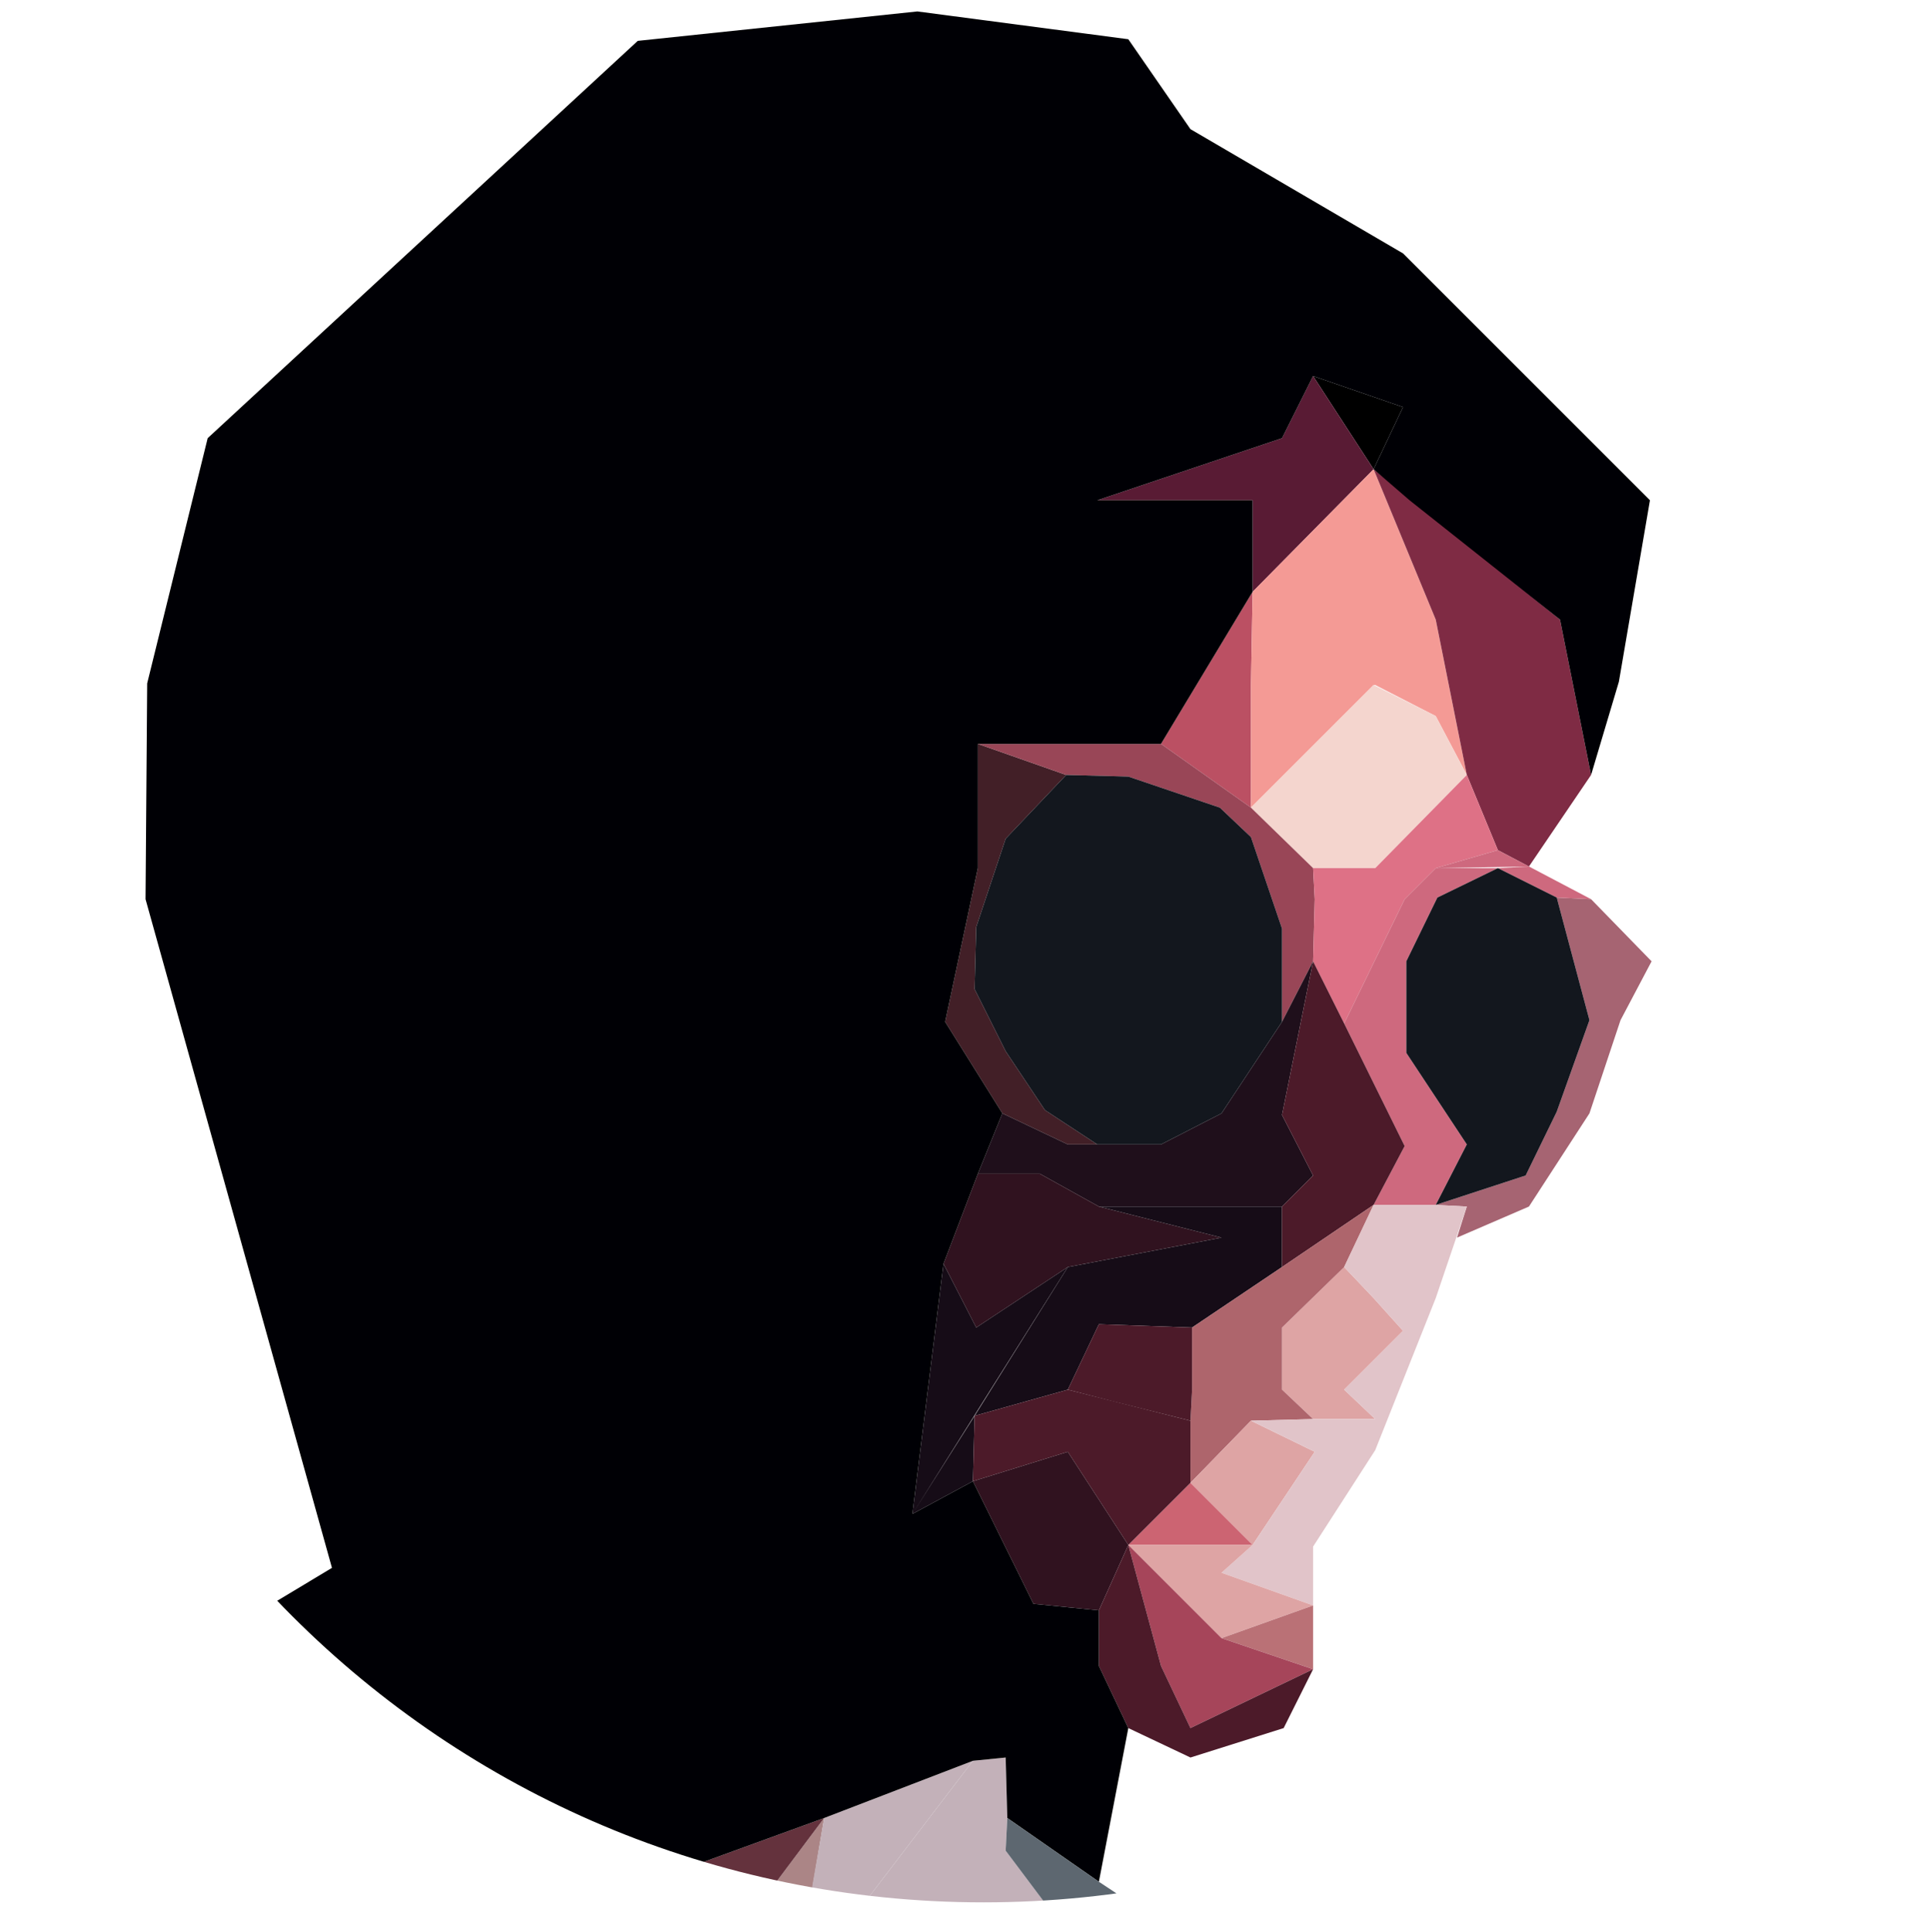
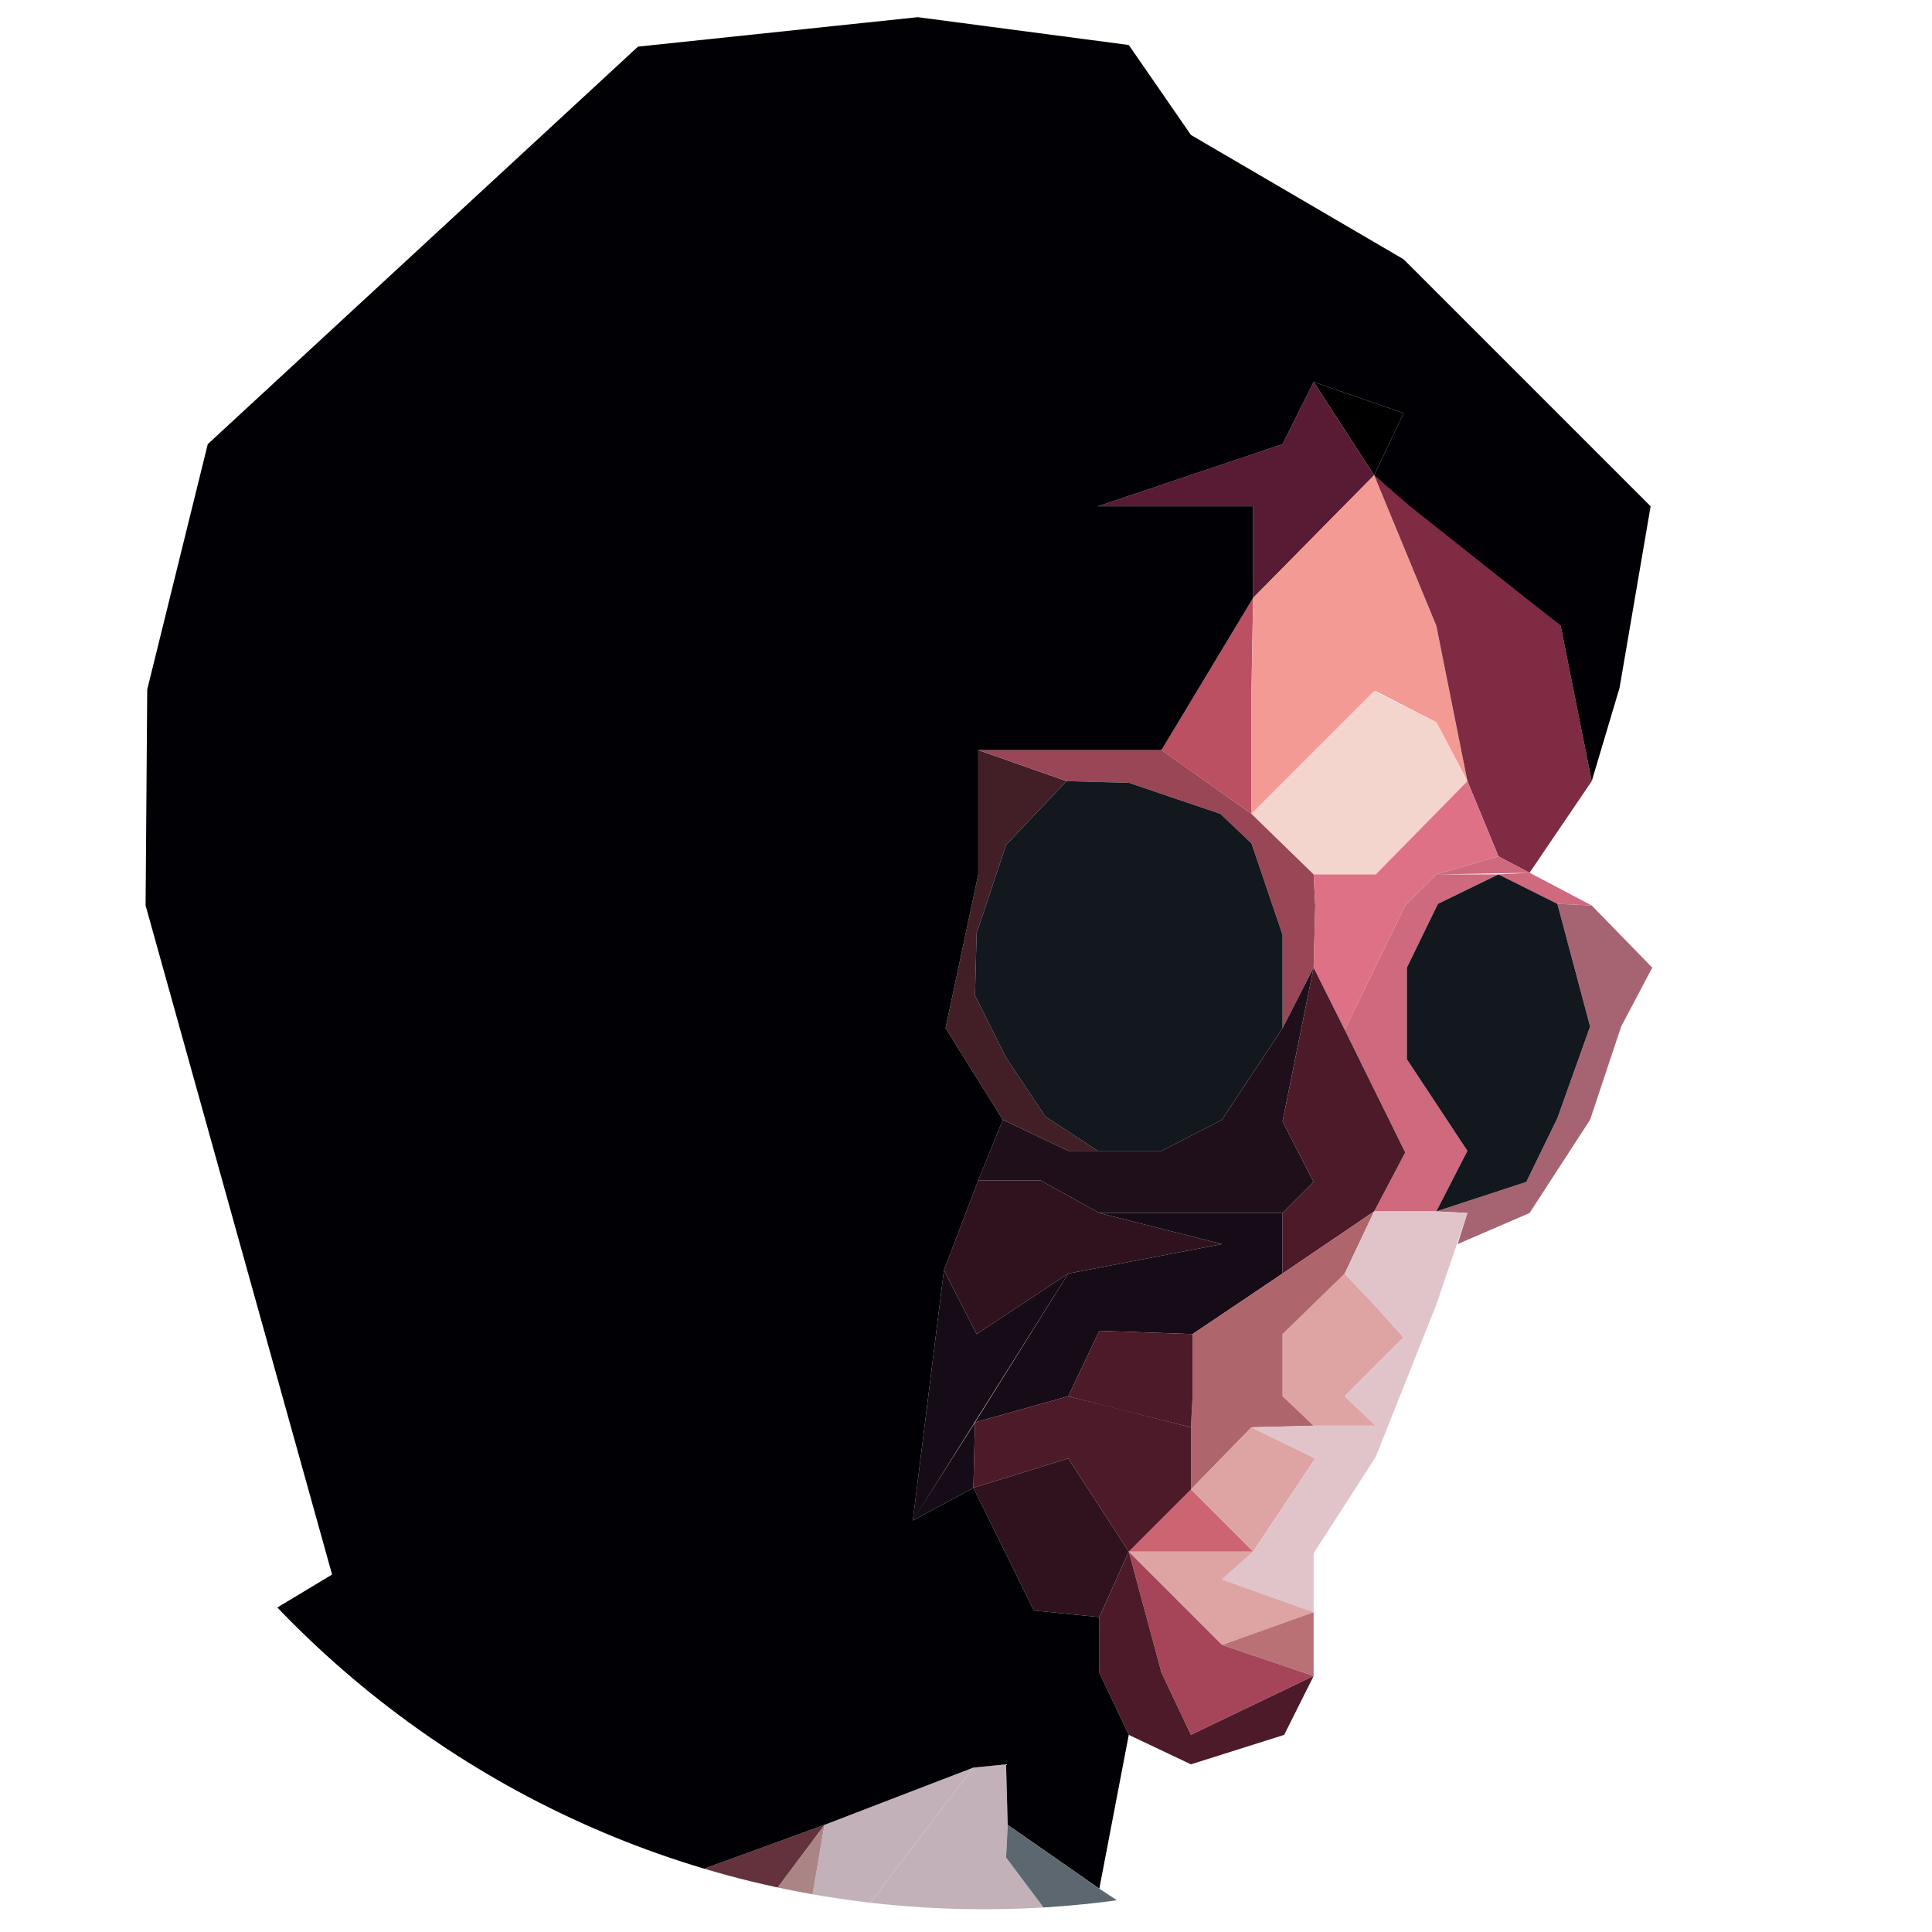
- <svg xmlns="http://www.w3.org/2000/svg" id="profile" viewBox="0 0 1181 1174">
+ <svg xmlns="http://www.w3.org/2000/svg" id="profile" width="128" height="128" viewBox="0 0 1181 1174">
  <defs />
  <defs>
    <clipPath id="clip-path">
      <circle cx="601.4" cy="565.8" r="597.8" fill="none" />
    </clipPath>
    <style>.cls-12{fill:#ce697e}.cls-14{fill:#30121f}.cls-15{fill:#160c17}.cls-16{fill:#4c1a29}.cls-17{fill:#dea4a4}.cls-18{fill:#ae656c}.cls-26{fill:#c3b1b9}.cls-29{fill:#13171e}</style>
  </defs>
  <g clip-path="url(#clip-path)">
    <path d="M858 249l-18 38-37-57 55 19z" />
    <path fill="#591b34" d="M840 287l-37-57-19 38-113 38h95v56l74-75z" />
    <path fill="#bb5063" d="M766 362l-56 93 55 39v-75l1-57z" />
    <path fill="#f49a95" d="M897 474l-19-95-38-92-74 75-1 57v75l75-75h1l37 19 19 36z" />
    <path fill="#f4d5ce" d="M878 438l-38-19-75 75 38 37h38l56-57-19-36z" />
    <path fill="#7f2b44" d="M954 379l-114-92 38 92 19 95 19 46 19 10 38-56-19-95z" />
    <path fill="#421f27" d="M639 679l-24-36-19-38 1-38 18-54 37-39-54-19v76l-20 94 35 56 40 19h18l-32-21z" />
    <path fill="#994657" d="M803 531l-38-37-55-39H598l54 19 38 1 56 19 19 18 19 56v57l19-37 1-38-1-19z" />
    <path fill="#de7186" d="M897 474l-56 57h-38l1 19-1 38 19 38 19-39 18-37 19-19 38-11-19-46z" />
    <path fill="#a66472" d="M973 550l-21-1 20 75-20 56-19 39-55 18 19 1-6 19 44-19 37-57 19-57 19-36-37-38z" />
    <path d="M916 520l-38 11 57-1-19-10zM859 550l-18 37-19 39 37 75-19 36h38l19-37-37-56v-56l19-39 37-18h-38l-19 19zM935 530l-19 1 36 18 21 1-38-20z" class="cls-12" />
    <path fill="#1f0f1b" d="M784 682l19-94-19 37-37 56-37 19h-57l-40-19-15 37h38l36 20h112l19-19-19-37z" />
    <path d="M672 738l-36-20h-38l-21 55 20 39 56-37 94-18-75-19z" class="cls-14" />
    <path d="M597 812l-20-39-19 153 95-151-56 37zM595 906l1-40-38 60 37-20z" class="cls-15" />
    <path d="M672 738l75 19-94 18-57 91 57-16 19-40 57 2 55-37v-37H672z" class="cls-15" />
    <path d="M822 626l-19-38-19 94 19 37-19 19v37l56-38 19-36-37-75z" class="cls-16" />
    <path d="M840 832l18-18-18-20-18-19-38 37v38l19 18h38l-19-18 18-18z" class="cls-17" />
    <path d="M784 812l38-37 18-38-56 38-55 37v38l-1 19v38l37-38 38-1-19-18v-38z" class="cls-18" />
    <path d="M765 869l-37 38 38 38 38-57-39-19z" class="cls-17" />
    <path fill="#e1c4c9" d="M878 737h-38l-18 38 18 19 18 20-36 36 19 18h-38l-38 1 39 19-38 57-19 17 56 20v-36l38-59 37-93 19-56-19-1z" />
    <path fill="#cc6472" d="M766 945l-38-38-38 38h76z" />
    <path d="M672 810l-19 40 27 7 48 12 1-19v-38l-57-2z" class="cls-16" />
    <path d="M596 866l-1 40 58-18 37 57 38-38v-38l-75-19-57 16z" class="cls-16" />
    <path d="M653 888l-58 18 37 75 40 4 18-40-37-57z" class="cls-14" />
    <path d="M747 962l19-17h-76l57 57 56-20-56-20z" class="cls-17" />
    <path fill="#ba7176" d="M747 1002l56 19v-39l-56 20z" />
    <path fill="#a6455a" d="M747 1002l-57-57 20 74 18 38 75-36-56-19z" />
    <path d="M728 1057l-18-38-20-74-18 40v34l18 38 38 18 57-18 18-36-75 36z" class="cls-16" />
    <path fill="#ab8586" d="M504 1112l-38 226-75-75 113-151z" />
    <path fill="#64323d" d="M504 1112l-113 151-38-96 151-55z" />
    <path fill="#2a111d" d="M146 1224l207-57-169 115-38-58z" />
    <path d="M353 1167l-169 115 75 56 132-75-38-96z" class="cls-18" />
    <path d="M485 1221l110-144-91 35-19 109z" class="cls-26" />
    <path d="M615 1132l1-20-1-37-20 2-110 144-19 117 150-150 56 20-57-76z" class="cls-26" />
    <path fill="#000005" d="M858 155L728 79l-38-55L561 7 390 25 127 268 90 418l-1 132 114 409-414 249v187l282-36 59-58 54-19-38-58 207-57 151-55 91-35 20-2 1 37 56 39 18-94-18-38v-34l-40-4-37-75-37 20 19-153 21-55 15-37-35-56 20-94v-76h112l56-93v-56h-95l113-38 19-38 55 19-18 38 22 19 92 73 19 95 17-57 19-111-151-151z" />
    <path fill="#5d6770" d="M672 1151l-56-39-1 20 57 76 56 75v-95l-56-37z" />
    <path d="M615 513l37-39 38 1 56 19 19 18 19 56v57l-37 56-37 19h-39l-32-21-24-36-19-38 1-38 18-54zM916 531l36 18 20 75-20 56-19 39-55 18 19-37-37-56v-56l19-39 37-18z" class="cls-29" />
  </g>
</svg>
